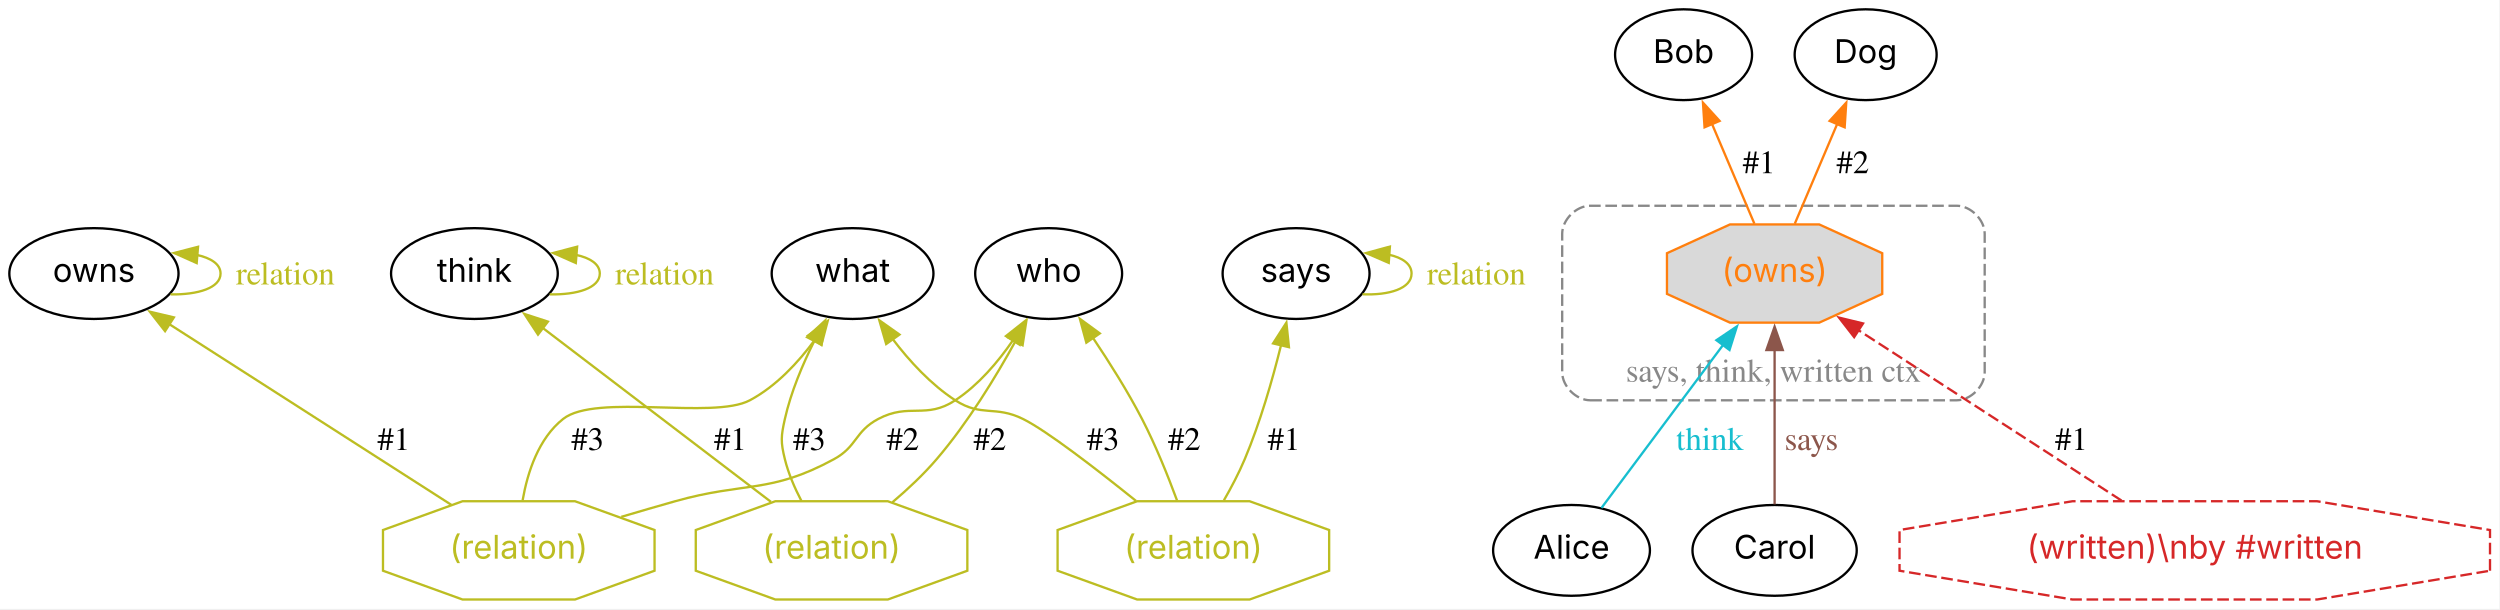
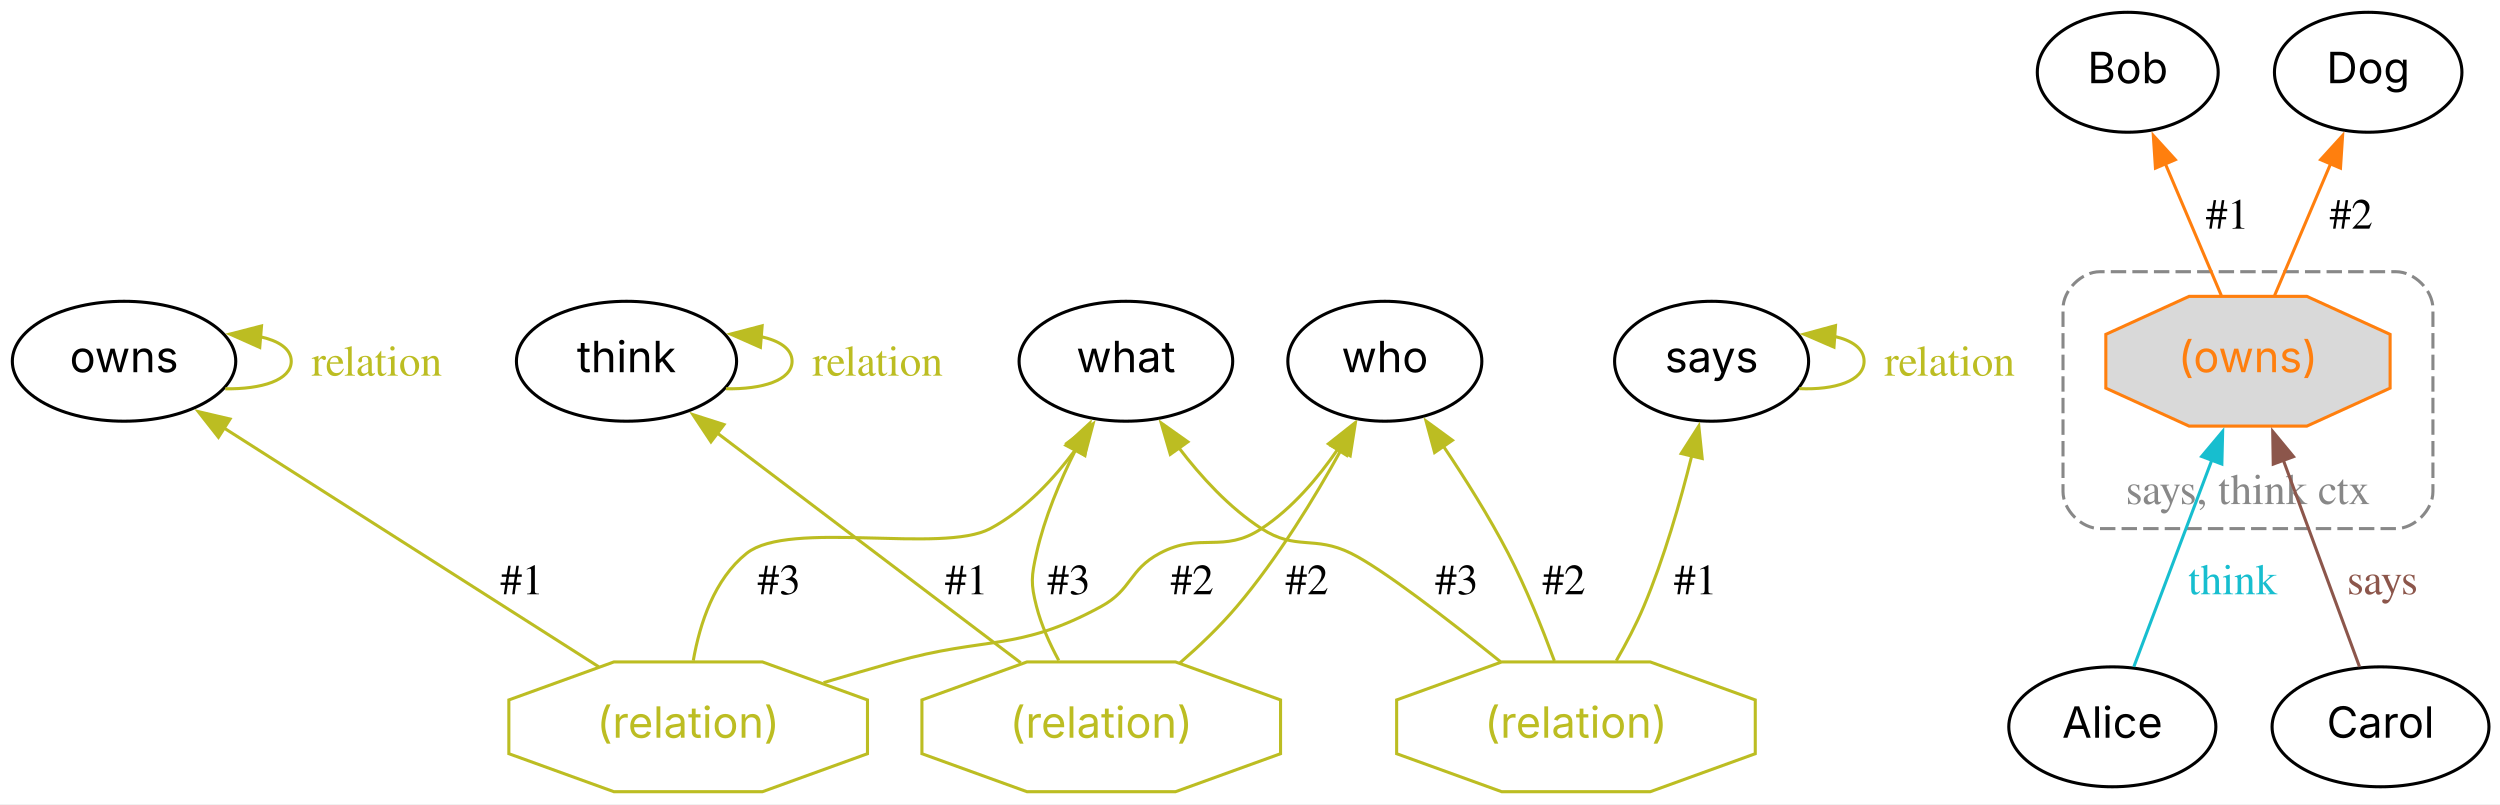
- <svg xmlns="http://www.w3.org/2000/svg" width="1071pt" height="261pt" viewBox="0.00 0.00 1071.00 261.00">
+ <svg xmlns="http://www.w3.org/2000/svg" width="811pt" height="261pt" viewBox="0.00 0.00 811.00 261.00">
  <g id="graph0" class="graph" transform="scale(1 1) rotate(0) translate(4 256.83)">
-     <polygon fill="white" stroke="none" points="-4,4 -4,-256.83 1066.72,-256.83 1066.72,4 -4,4" />
+     <polygon fill="white" stroke="none" points="-4,4 -4,-256.83 807.42,-256.83 807.42,4 -4,4" />
    <g id="clust1" class="cluster">
-       <path fill="none" stroke="#888888" stroke-dasharray="5,2" d="M677.24,-85.35C677.24,-85.35 834.24,-85.35 834.24,-85.35 840.24,-85.35 846.24,-91.35 846.24,-97.35 846.24,-97.35 846.24,-156.69 846.24,-156.69 846.24,-162.69 840.24,-168.69 834.24,-168.69 834.24,-168.69 677.24,-168.69 677.24,-168.69 671.24,-168.69 665.24,-162.69 665.24,-156.69 665.24,-156.69 665.24,-97.35 665.24,-97.35 665.24,-91.35 671.24,-85.35 677.24,-85.35" />
-       <text xml:space="preserve" text-anchor="middle" x="755.74" y="-93.3" font-family="Times,serif" font-size="14.00" fill="#888888">says, think, written ctx</text>
+       <path fill="none" stroke="#888888" stroke-dasharray="5,2" d="M677.24,-85.35C677.24,-85.35 773.24,-85.35 773.24,-85.35 779.24,-85.35 785.24,-91.35 785.24,-97.35 785.24,-97.35 785.24,-156.69 785.24,-156.69 785.24,-162.69 779.24,-168.69 773.24,-168.69 773.24,-168.69 677.24,-168.69 677.24,-168.69 671.24,-168.69 665.24,-162.69 665.24,-156.69 665.24,-156.69 665.24,-97.35 665.24,-97.35 665.24,-91.35 671.24,-85.35 677.24,-85.35" />
+       <text xml:space="preserve" text-anchor="middle" x="725.24" y="-93.3" font-family="Times,serif" font-size="14.00" fill="#888888">says, think ctx</text>
    </g>
    <g id="node1" class="node">
-       <polygon fill="none" stroke="#bcbd22" points="276.41,-12.33 276.41,-29.77 242.33,-42.1 194.15,-42.1 160.07,-29.77 160.07,-12.33 194.15,0 242.33,0 276.41,-12.33" />
-       <text xml:space="preserve" text-anchor="middle" x="218.24" y="-17.5" font-family="Inter" font-size="14.00" fill="#bcbd22">(relation)</text>
+       <polygon fill="none" stroke="#bcbd22" points="277.41,-12.33 277.41,-29.77 243.33,-42.1 195.15,-42.1 161.07,-29.77 161.07,-12.33 195.15,0 243.33,0 277.41,-12.33" />
+       <text xml:space="preserve" text-anchor="middle" x="219.24" y="-17.5" font-family="Inter" font-size="14.00" fill="#bcbd22">(relation)</text>
    </g>
    <g id="node2" class="node">
      <ellipse fill="none" stroke="black" cx="36.24" cy="-139.64" rx="36.24" ry="19.45" />
      <text xml:space="preserve" text-anchor="middle" x="36.24" y="-136.09" font-family="Inter" font-size="14.00">owns</text>
    </g>
    <g id="edge1" class="edge">
-       <path fill="none" stroke="#bcbd22" d="M189.4,-40.52C156.47,-61.62 102.73,-96.05 68.45,-118.01" />
-       <polygon fill="#bcbd22" stroke="#bcbd22" points="66.71,-114.96 60.18,-123.31 70.49,-120.86 66.71,-114.96" />
-       <text xml:space="preserve" text-anchor="middle" x="164.68" y="-64.05" font-family="Times,serif" font-size="14.00">#1</text>
+       <path fill="none" stroke="#bcbd22" d="M190.24,-40.52C157.13,-61.62 103.09,-96.05 68.63,-118.01" />
+       <polygon fill="#bcbd22" stroke="#bcbd22" points="66.86,-114.98 60.31,-123.31 70.62,-120.89 66.86,-114.98" />
+       <text xml:space="preserve" text-anchor="middle" x="165.32" y="-64.05" font-family="Times,serif" font-size="14.00">#1</text>
    </g>
    <g id="node3" class="node">
      <ellipse fill="none" stroke="black" cx="445.24" cy="-139.64" rx="31.47" ry="19.45" />
      <text xml:space="preserve" text-anchor="middle" x="445.24" y="-136.09" font-family="Inter" font-size="14.00">who</text>
    </g>
    <g id="edge2" class="edge">
-       <path fill="none" stroke="#bcbd22" d="M262.15,-35.41C269.83,-37.68 277.76,-39.99 285.24,-42.1 315.33,-50.58 325.77,-45.16 353.24,-60.1 363.26,-65.54 362.16,-72 372.24,-77.35 385.57,-84.41 392.64,-77.04 405.24,-85.35 415.14,-91.86 423.52,-101.7 430.01,-111.15" />
+       <path fill="none" stroke="#bcbd22" d="M263.16,-35.38C270.84,-37.66 278.76,-39.97 286.24,-42.1 315.9,-50.52 326.18,-45.32 353.24,-60.1 363.25,-65.56 362.16,-72 372.24,-77.35 385.57,-84.41 392.64,-77.04 405.24,-85.35 415.14,-91.86 423.52,-101.7 430.01,-111.15" />
      <polygon fill="#bcbd22" stroke="#bcbd22" points="426.95,-112.86 435.27,-119.43 432.86,-109.11 426.95,-112.86" />
      <text xml:space="preserve" text-anchor="middle" x="382.74" y="-64.05" font-family="Times,serif" font-size="14.00">#2</text>
    </g>
    <g id="node4" class="node">
      <ellipse fill="none" stroke="black" cx="361.24" cy="-139.64" rx="34.65" ry="19.45" />
      <text xml:space="preserve" text-anchor="middle" x="361.24" y="-136.09" font-family="Inter" font-size="14.00">what</text>
    </g>
    <g id="edge3" class="edge">
-       <path fill="none" stroke="#bcbd22" d="M219.9,-42.55C222.01,-54.58 226.73,-69.03 237.24,-77.35 251.25,-88.44 301.48,-76.93 317.24,-85.35 328.47,-91.34 337.95,-101.52 345.2,-111.38" />
-       <polygon fill="#bcbd22" stroke="#bcbd22" points="342.09,-113.04 350.6,-119.35 347.89,-109.11 342.09,-113.04" />
-       <text xml:space="preserve" text-anchor="middle" x="247.74" y="-64.05" font-family="Times,serif" font-size="14.00">#3</text>
+       <path fill="none" stroke="#bcbd22" d="M220.9,-42.54C223.02,-54.58 227.74,-69.02 238.24,-77.35 252.07,-88.31 301.68,-77.03 317.24,-85.35 328.47,-91.35 337.95,-101.53 345.2,-111.39" />
+       <polygon fill="#bcbd22" stroke="#bcbd22" points="342.09,-113.05 350.6,-119.35 347.88,-109.12 342.09,-113.05" />
+       <text xml:space="preserve" text-anchor="middle" x="248.74" y="-64.05" font-family="Times,serif" font-size="14.00">#3</text>
    </g>
    <g id="edge4" class="edge">
      <path fill="none" stroke="#bcbd22" d="M69.07,-130.71C80.86,-130.52 90.48,-133.5 90.48,-139.64 90.48,-143.68 86.34,-146.34 80.16,-147.65" />
      <polygon fill="#bcbd22" stroke="#bcbd22" points="80.26,-144.13 70.58,-148.45 80.84,-151.1 80.26,-144.13" />
      <text xml:space="preserve" text-anchor="middle" x="118.23" y="-134.97" font-family="Times,serif" font-size="14.00" fill="#bcbd22">relation</text>
    </g>
    <g id="node5" class="node">
-       <polygon fill="none" stroke="#bcbd22" points="410.41,-12.33 410.41,-29.77 376.33,-42.1 328.15,-42.1 294.07,-29.77 294.07,-12.33 328.15,0 376.33,0 410.41,-12.33" />
-       <text xml:space="preserve" text-anchor="middle" x="352.24" y="-17.5" font-family="Inter" font-size="14.00" fill="#bcbd22">(relation)</text>
+       <polygon fill="none" stroke="#bcbd22" points="411.41,-12.33 411.41,-29.77 377.33,-42.1 329.15,-42.1 295.07,-29.77 295.07,-12.33 329.15,0 377.33,0 411.41,-12.33" />
+       <text xml:space="preserve" text-anchor="middle" x="353.24" y="-17.5" font-family="Inter" font-size="14.00" fill="#bcbd22">(relation)</text>
    </g>
    <g id="edge6" class="edge">
-       <path fill="none" stroke="#bcbd22" d="M378.31,-41.66C384.88,-47.23 391.65,-53.57 397.24,-60.1 410.55,-75.62 422.55,-95.25 431.22,-111.01" />
-       <polygon fill="#bcbd22" stroke="#bcbd22" points="427.9,-112.22 435.7,-119.38 434.07,-108.91 427.9,-112.22" />
-       <text xml:space="preserve" text-anchor="middle" x="420.05" y="-64.05" font-family="Times,serif" font-size="14.00">#2</text>
+       <path fill="none" stroke="#bcbd22" d="M378.71,-41.73C385.13,-47.3 391.75,-53.62 397.24,-60.1 410.46,-75.7 422.46,-95.33 431.15,-111.06" />
+       <polygon fill="#bcbd22" stroke="#bcbd22" points="427.83,-112.27 435.65,-119.42 434,-108.96 427.83,-112.27" />
+       <text xml:space="preserve" text-anchor="middle" x="419.99" y="-64.05" font-family="Times,serif" font-size="14.00">#2</text>
    </g>
    <g id="edge7" class="edge">
-       <path fill="none" stroke="#bcbd22" d="M339.32,-42.25C336.41,-47.82 333.74,-54.01 332.24,-60.1 330.4,-67.54 330.56,-69.86 332.24,-77.35 334.82,-88.85 339.83,-100.74 344.96,-110.95" />
+       <path fill="none" stroke="#bcbd22" d="M339.46,-42.58C336.49,-48.05 333.78,-54.1 332.24,-60.1 330.33,-67.52 330.56,-69.86 332.24,-77.35 334.82,-88.85 339.83,-100.74 344.96,-110.95" />
      <polygon fill="#bcbd22" stroke="#bcbd22" points="341.76,-112.38 349.55,-119.56 347.94,-109.09 341.76,-112.38" />
      <text xml:space="preserve" text-anchor="middle" x="342.74" y="-64.05" font-family="Times,serif" font-size="14.00">#3</text>
    </g>
    <g id="node6" class="node">
      <ellipse fill="none" stroke="black" cx="199.24" cy="-139.64" rx="35.71" ry="19.45" />
      <text xml:space="preserve" text-anchor="middle" x="199.24" y="-136.09" font-family="Inter" font-size="14.00">think</text>
    </g>
    <g id="edge5" class="edge">
-       <path fill="none" stroke="#bcbd22" d="M326.28,-41.83C299.17,-62.49 256.72,-94.84 228.45,-116.38" />
-       <polygon fill="#bcbd22" stroke="#bcbd22" points="226.48,-113.48 220.65,-122.33 230.72,-119.05 226.48,-113.48" />
-       <text xml:space="preserve" text-anchor="middle" x="308.88" y="-64.05" font-family="Times,serif" font-size="14.00">#1</text>
+       <path fill="none" stroke="#bcbd22" d="M327.12,-41.83C299.82,-62.49 257.09,-94.84 228.64,-116.38" />
+       <polygon fill="#bcbd22" stroke="#bcbd22" points="226.64,-113.5 220.78,-122.33 230.87,-119.09 226.64,-113.5" />
+       <text xml:space="preserve" text-anchor="middle" x="309.53" y="-64.05" font-family="Times,serif" font-size="14.00">#1</text>
    </g>
    <g id="edge8" class="edge">
      <path fill="none" stroke="#bcbd22" d="M231.49,-130.72C243.28,-130.48 252.95,-133.45 252.95,-139.64 252.95,-143.71 248.79,-146.38 242.59,-147.68" />
      <polygon fill="#bcbd22" stroke="#bcbd22" points="242.68,-144.16 232.99,-148.45 243.24,-151.14 242.68,-144.16" />
      <text xml:space="preserve" text-anchor="middle" x="280.7" y="-134.97" font-family="Times,serif" font-size="14.00" fill="#bcbd22">relation</text>
    </g>
    <g id="node7" class="node">
      <polygon fill="none" stroke="#bcbd22" points="565.41,-12.33 565.41,-29.77 531.33,-42.1 483.15,-42.1 449.07,-29.77 449.07,-12.33 483.15,0 531.33,0 565.41,-12.33" />
      <text xml:space="preserve" text-anchor="middle" x="507.24" y="-17.5" font-family="Inter" font-size="14.00" fill="#bcbd22">(relation)</text>
    </g>
    <g id="edge10" class="edge">
      <path fill="none" stroke="#bcbd22" d="M500.24,-42.44C496.31,-53.07 491.04,-66.16 485.24,-77.35 479.12,-89.14 471.33,-101.53 464.25,-112.06" />
      <polygon fill="#bcbd22" stroke="#bcbd22" points="461.39,-110.03 458.61,-120.25 467.16,-114 461.39,-110.03" />
      <text xml:space="preserve" text-anchor="middle" x="503.35" y="-64.05" font-family="Times,serif" font-size="14.00">#2</text>
    </g>
    <g id="edge11" class="edge">
      <path fill="none" stroke="#bcbd22" d="M482.72,-42.2C465.71,-55.88 444.36,-72.35 434.24,-77.35 422.25,-83.27 416.46,-78.07 405.24,-85.35 394.82,-92.1 385.63,-102.1 378.38,-111.63" />
      <polygon fill="#bcbd22" stroke="#bcbd22" points="375.64,-109.44 372.69,-119.62 381.34,-113.5 375.64,-109.44" />
      <text xml:space="preserve" text-anchor="middle" x="468.55" y="-64.05" font-family="Times,serif" font-size="14.00">#3</text>
    </g>
    <g id="node8" class="node">
      <ellipse fill="none" stroke="black" cx="551.24" cy="-139.64" rx="31.47" ry="19.45" />
      <text xml:space="preserve" text-anchor="middle" x="551.24" y="-136.09" font-family="Inter" font-size="14.00">says</text>
    </g>
    <g id="edge9" class="edge">
      <path fill="none" stroke="#bcbd22" d="M520.32,-42.49C523.53,-48.06 526.75,-54.19 529.24,-60.1 535.83,-75.75 541.08,-93.98 544.79,-108.93" />
      <polygon fill="#bcbd22" stroke="#bcbd22" points="541.38,-109.71 547.09,-118.63 548.19,-108.1 541.38,-109.71" />
      <text xml:space="preserve" text-anchor="middle" x="546.02" y="-64.05" font-family="Times,serif" font-size="14.00">#1</text>
    </g>
    <g id="edge12" class="edge">
      <path fill="none" stroke="#bcbd22" d="M579.71,-130.76C591.12,-130.26 600.71,-133.22 600.71,-139.64 600.71,-143.76 596.77,-146.45 590.94,-147.73" />
      <polygon fill="#bcbd22" stroke="#bcbd22" points="590.94,-144.22 581.22,-148.42 591.44,-151.2 590.94,-144.22" />
      <text xml:space="preserve" text-anchor="middle" x="628.46" y="-134.97" font-family="Times,serif" font-size="14.00" fill="#bcbd22">relation</text>
    </g>
    <g id="node9" class="node">
-       <ellipse fill="none" stroke="black" cx="669.24" cy="-21.05" rx="33.59" ry="19.45" />
-       <text xml:space="preserve" text-anchor="middle" x="669.24" y="-17.5" font-family="Inter" font-size="14.00">Alice</text>
+       <ellipse fill="none" stroke="black" cx="681.24" cy="-21.05" rx="33.59" ry="19.45" />
+       <text xml:space="preserve" text-anchor="middle" x="681.24" y="-17.5" font-family="Inter" font-size="14.00">Alice</text>
    </g>
    <g id="node10" class="node">
-       <polygon fill="#d9d9d9" stroke="#ff7f0e" points="802.35,-130.92 802.35,-148.36 775.34,-160.69 737.14,-160.69 710.13,-148.36 710.13,-130.92 737.14,-118.6 775.34,-118.6 802.35,-130.92" />
-       <text xml:space="preserve" text-anchor="middle" x="756.24" y="-136.09" font-family="Inter" font-size="14.00" fill="#ff7f0e">(owns)</text>
+       <polygon fill="#d9d9d9" stroke="#ff7f0e" points="771.35,-130.92 771.35,-148.36 744.34,-160.69 706.14,-160.69 679.13,-148.36 679.13,-130.92 706.14,-118.6 744.34,-118.6 771.35,-130.92" />
+       <text xml:space="preserve" text-anchor="middle" x="725.24" y="-136.09" font-family="Inter" font-size="14.00" fill="#ff7f0e">(owns)</text>
    </g>
    <g id="edge13" class="edge">
-       <path fill="none" stroke="#17becf" d="M682.08,-39.25C695.81,-57.65 717.83,-87.17 734.32,-109.26" />
-       <polygon fill="#17becf" stroke="#17becf" points="731.31,-111.09 740.1,-117.01 736.92,-106.9 731.31,-111.09" />
-       <text xml:space="preserve" text-anchor="middle" x="728.51" y="-64.05" font-family="Times,serif" font-size="14.00" fill="#17becf">think</text>
+       <path fill="none" stroke="#17becf" d="M688.21,-40.52C695.02,-58.57 705.51,-86.36 713.59,-107.77" />
+       <polygon fill="#17becf" stroke="#17becf" points="710.22,-108.76 717.03,-116.88 716.77,-106.29 710.22,-108.76" />
+       <text xml:space="preserve" text-anchor="middle" x="720.29" y="-64.05" font-family="Times,serif" font-size="14.00" fill="#17becf">think</text>
+     </g>
+     <g id="node12" class="node">
+       <ellipse fill="none" stroke="black" cx="686.24" cy="-233.39" rx="29.34" ry="19.45" />
+       <text xml:space="preserve" text-anchor="middle" x="686.24" y="-229.84" font-family="Inter" font-size="14.00">Bob</text>
+     </g>
+     <g id="edge15" class="edge">
+       <path fill="none" stroke="#ff7f0e" d="M716.58,-161C711.24,-173.58 704.29,-189.92 698.4,-203.78" />
+       <polygon fill="#ff7f0e" stroke="#ff7f0e" points="695.23,-202.29 694.54,-212.86 701.67,-205.03 695.23,-202.29" />
+       <text xml:space="preserve" text-anchor="middle" x="718.57" y="-182.64" font-family="Times,serif" font-size="14.00">#1</text>
    </g>
    <g id="node13" class="node">
-       <ellipse fill="none" stroke="black" cx="717.24" cy="-233.39" rx="29.34" ry="19.45" />
-       <text xml:space="preserve" text-anchor="middle" x="717.24" y="-229.84" font-family="Inter" font-size="14.00">Bob</text>
+       <ellipse fill="none" stroke="black" cx="764.24" cy="-233.39" rx="30.41" ry="19.45" />
+       <text xml:space="preserve" text-anchor="middle" x="764.24" y="-229.84" font-family="Inter" font-size="14.00">Dog</text>
    </g>
    <g id="edge16" class="edge">
-       <path fill="none" stroke="#ff7f0e" d="M747.58,-161C742.24,-173.58 735.29,-189.92 729.4,-203.78" />
-       <polygon fill="#ff7f0e" stroke="#ff7f0e" points="726.23,-202.29 725.54,-212.86 732.67,-205.03 726.23,-202.29" />
-       <text xml:space="preserve" text-anchor="middle" x="749.57" y="-182.64" font-family="Times,serif" font-size="14.00">#1</text>
-     </g>
-     <g id="node14" class="node">
-       <ellipse fill="none" stroke="black" cx="795.24" cy="-233.39" rx="30.41" ry="19.45" />
-       <text xml:space="preserve" text-anchor="middle" x="795.24" y="-229.84" font-family="Inter" font-size="14.00">Dog</text>
-     </g>
-     <g id="edge17" class="edge">
-       <path fill="none" stroke="#ff7f0e" d="M764.89,-161C770.24,-173.58 777.19,-189.92 783.08,-203.78" />
-       <polygon fill="#ff7f0e" stroke="#ff7f0e" points="779.81,-205.03 786.94,-212.86 786.25,-202.29 779.81,-205.03" />
-       <text xml:space="preserve" text-anchor="middle" x="789.73" y="-182.64" font-family="Times,serif" font-size="14.00">#2</text>
+       <path fill="none" stroke="#ff7f0e" d="M733.89,-161C739.24,-173.58 746.19,-189.92 752.08,-203.78" />
+       <polygon fill="#ff7f0e" stroke="#ff7f0e" points="748.81,-205.03 755.94,-212.86 755.25,-202.29 748.81,-205.03" />
+       <text xml:space="preserve" text-anchor="middle" x="758.73" y="-182.64" font-family="Times,serif" font-size="14.00">#2</text>
    </g>
    <g id="node11" class="node">
-       <ellipse fill="none" stroke="black" cx="756.24" cy="-21.05" rx="35.18" ry="19.45" />
-       <text xml:space="preserve" text-anchor="middle" x="756.24" y="-17.5" font-family="Inter" font-size="14.00">Carol</text>
+       <ellipse fill="none" stroke="black" cx="768.24" cy="-21.05" rx="35.18" ry="19.45" />
+       <text xml:space="preserve" text-anchor="middle" x="768.24" y="-17.5" font-family="Inter" font-size="14.00">Carol</text>
    </g>
    <g id="edge14" class="edge">
-       <path fill="none" stroke="#8c564b" d="M756.24,-40.78C756.24,-58.62 756.24,-85.82 756.24,-107.02" />
-       <polygon fill="#8c564b" stroke="#8c564b" points="752.74,-106.88 756.24,-116.88 759.74,-106.88 752.74,-106.88" />
-       <text xml:space="preserve" text-anchor="middle" x="771.99" y="-64.05" font-family="Times,serif" font-size="14.00" fill="#8c564b">says</text>
-     </g>
-     <g id="node12" class="node">
-       <polygon fill="none" stroke="#d62728" stroke-dasharray="5,2" points="1062.72,-12.33 1062.72,-29.77 988.63,-42.1 883.85,-42.1 809.76,-29.77 809.76,-12.33 883.85,0 988.63,0 1062.72,-12.33" />
-       <text xml:space="preserve" text-anchor="middle" x="936.24" y="-17.5" font-family="Inter" font-size="14.00" fill="#d62728">(written)\nby #written</text>
-     </g>
-     <g id="edge15" class="edge">
-       <path fill="none" stroke="#d62728" stroke-dasharray="5,2" d="M904.89,-42.36C873.35,-62.78 824.8,-94.23 791.83,-115.59" />
-       <polygon fill="#d62728" stroke="#d62728" points="790.32,-112.4 783.83,-120.77 794.12,-118.27 790.32,-112.4" />
-       <text xml:space="preserve" text-anchor="middle" x="883.38" y="-64.05" font-family="Times,serif" font-size="14.00">#1</text>
+       <path fill="none" stroke="#8c564b" d="M761.43,-40.52C754.77,-58.57 744.52,-86.36 736.63,-107.77" />
+       <polygon fill="#8c564b" stroke="#8c564b" points="733.44,-106.28 733.27,-116.87 740.01,-108.7 733.44,-106.28" />
+       <text xml:space="preserve" text-anchor="middle" x="768.85" y="-64.05" font-family="Times,serif" font-size="14.00" fill="#8c564b">says</text>
    </g>
  </g>
</svg>
